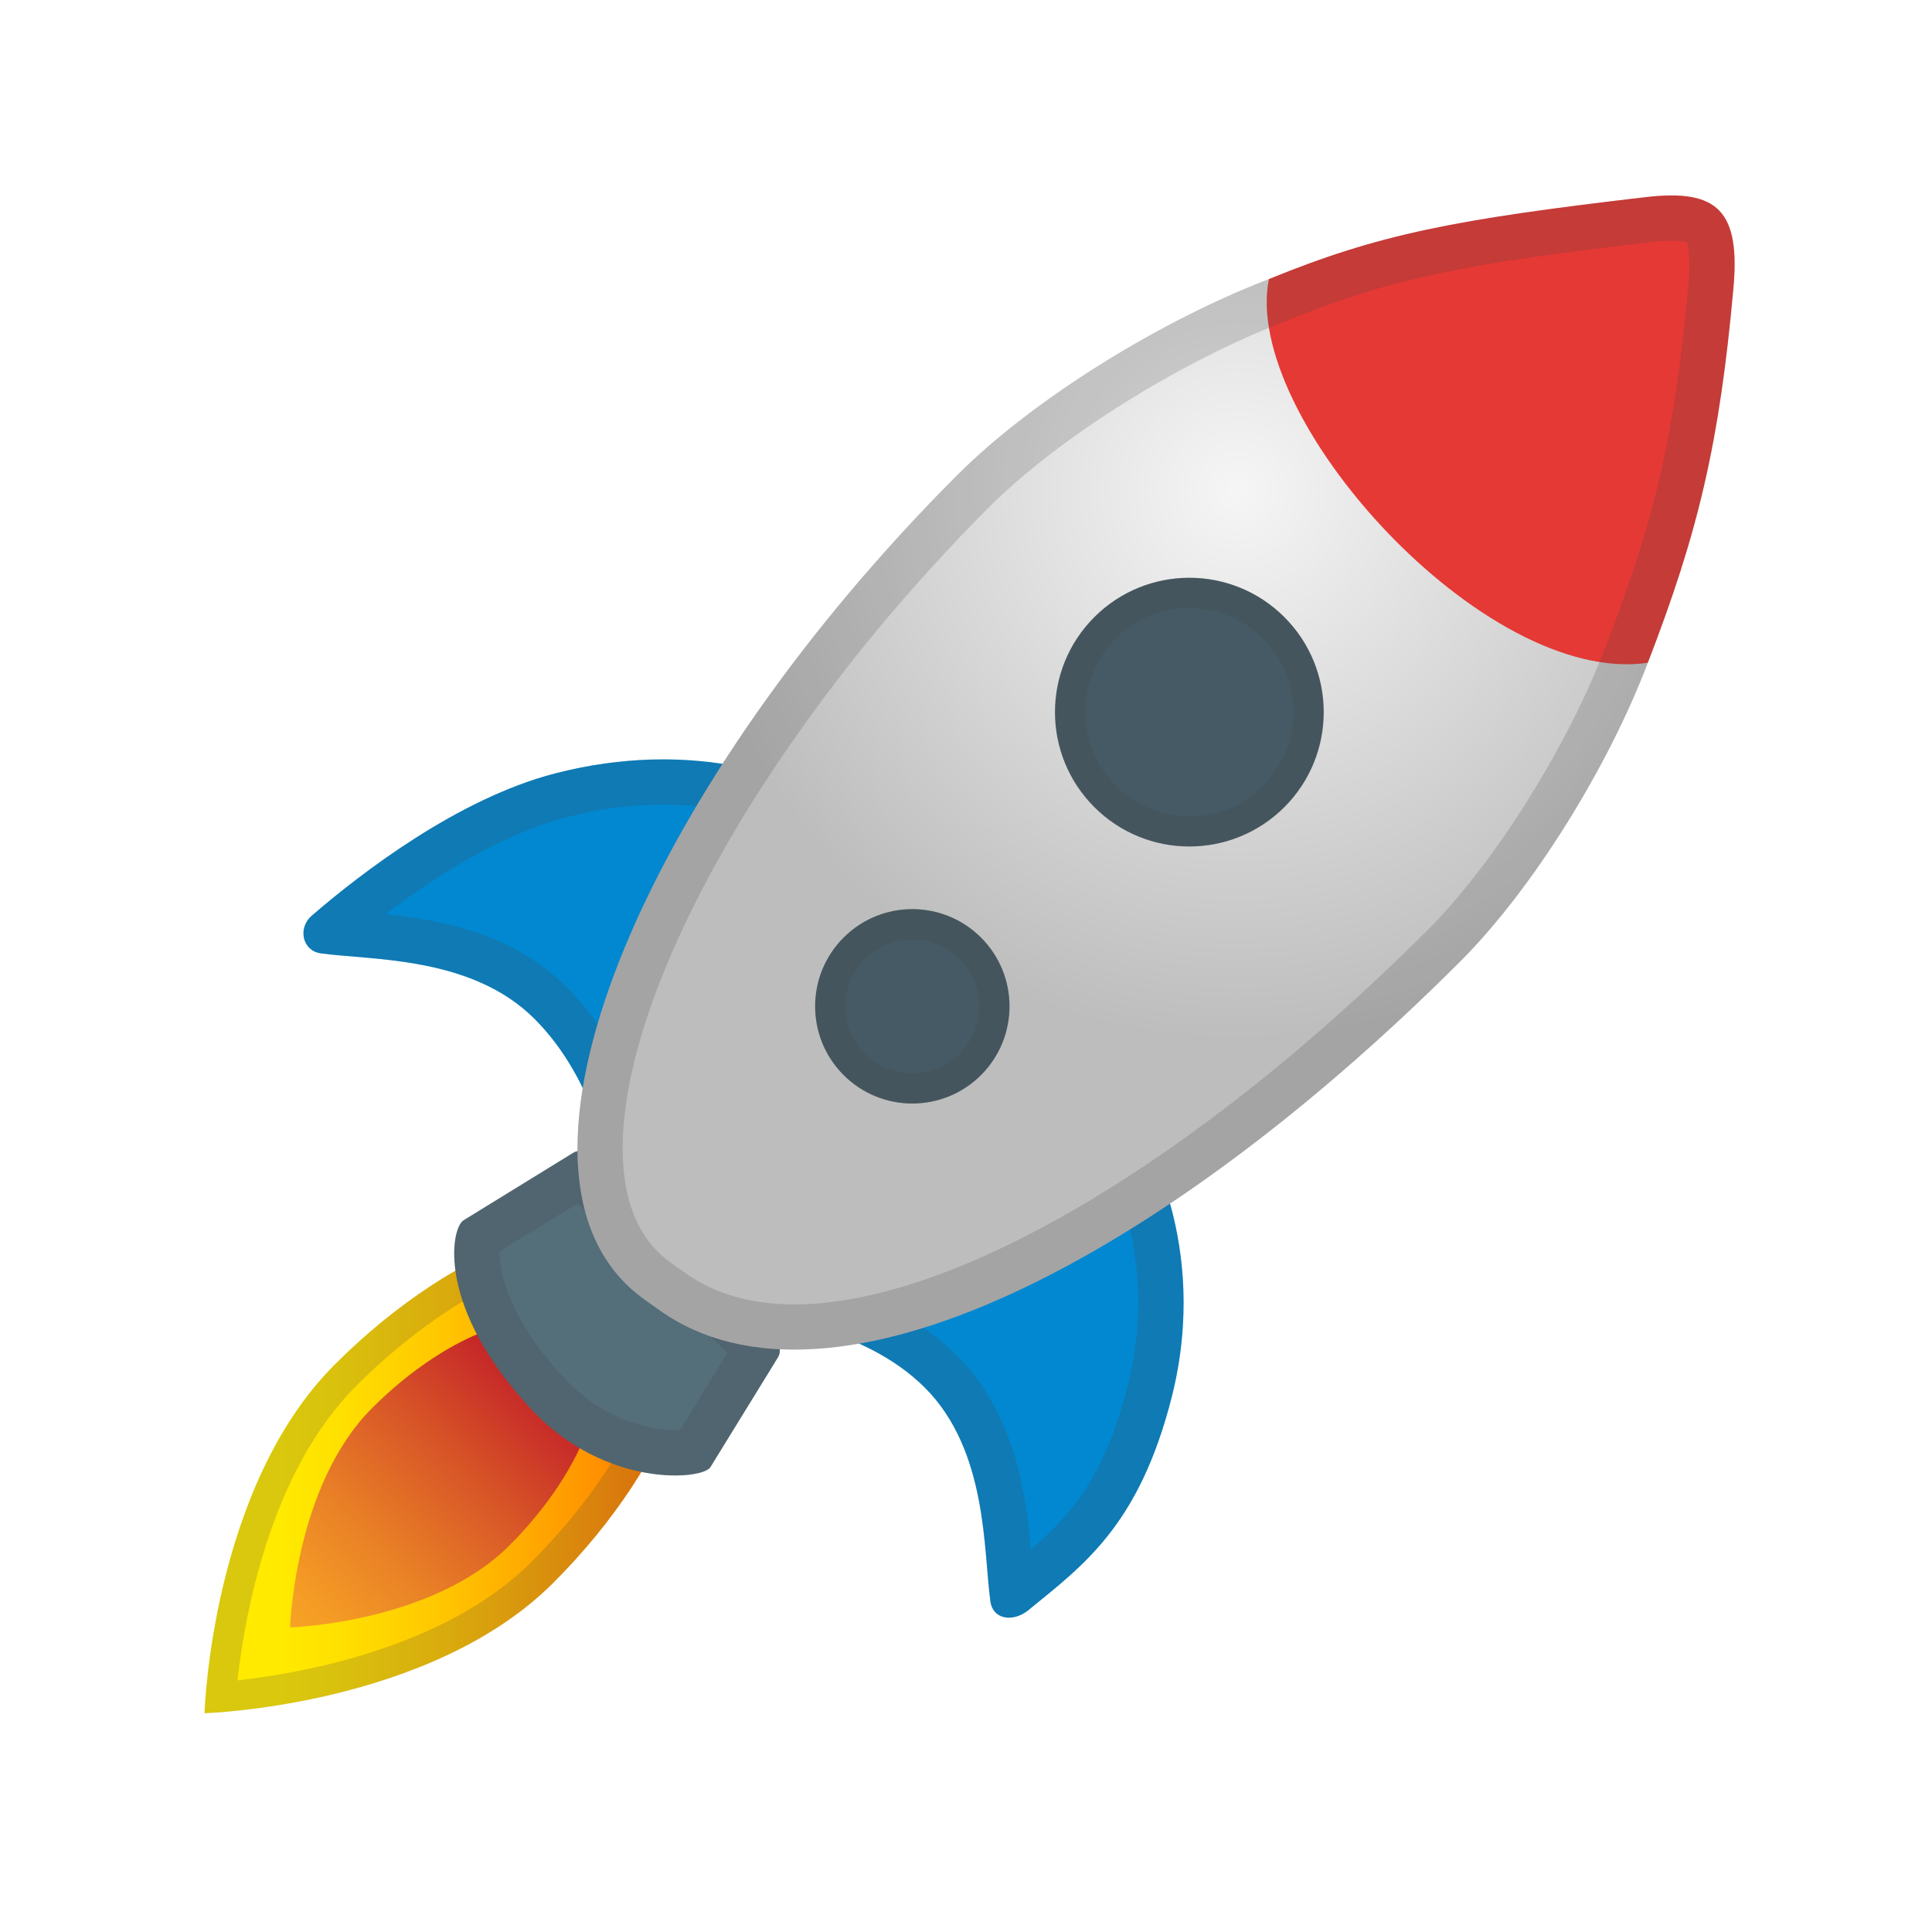
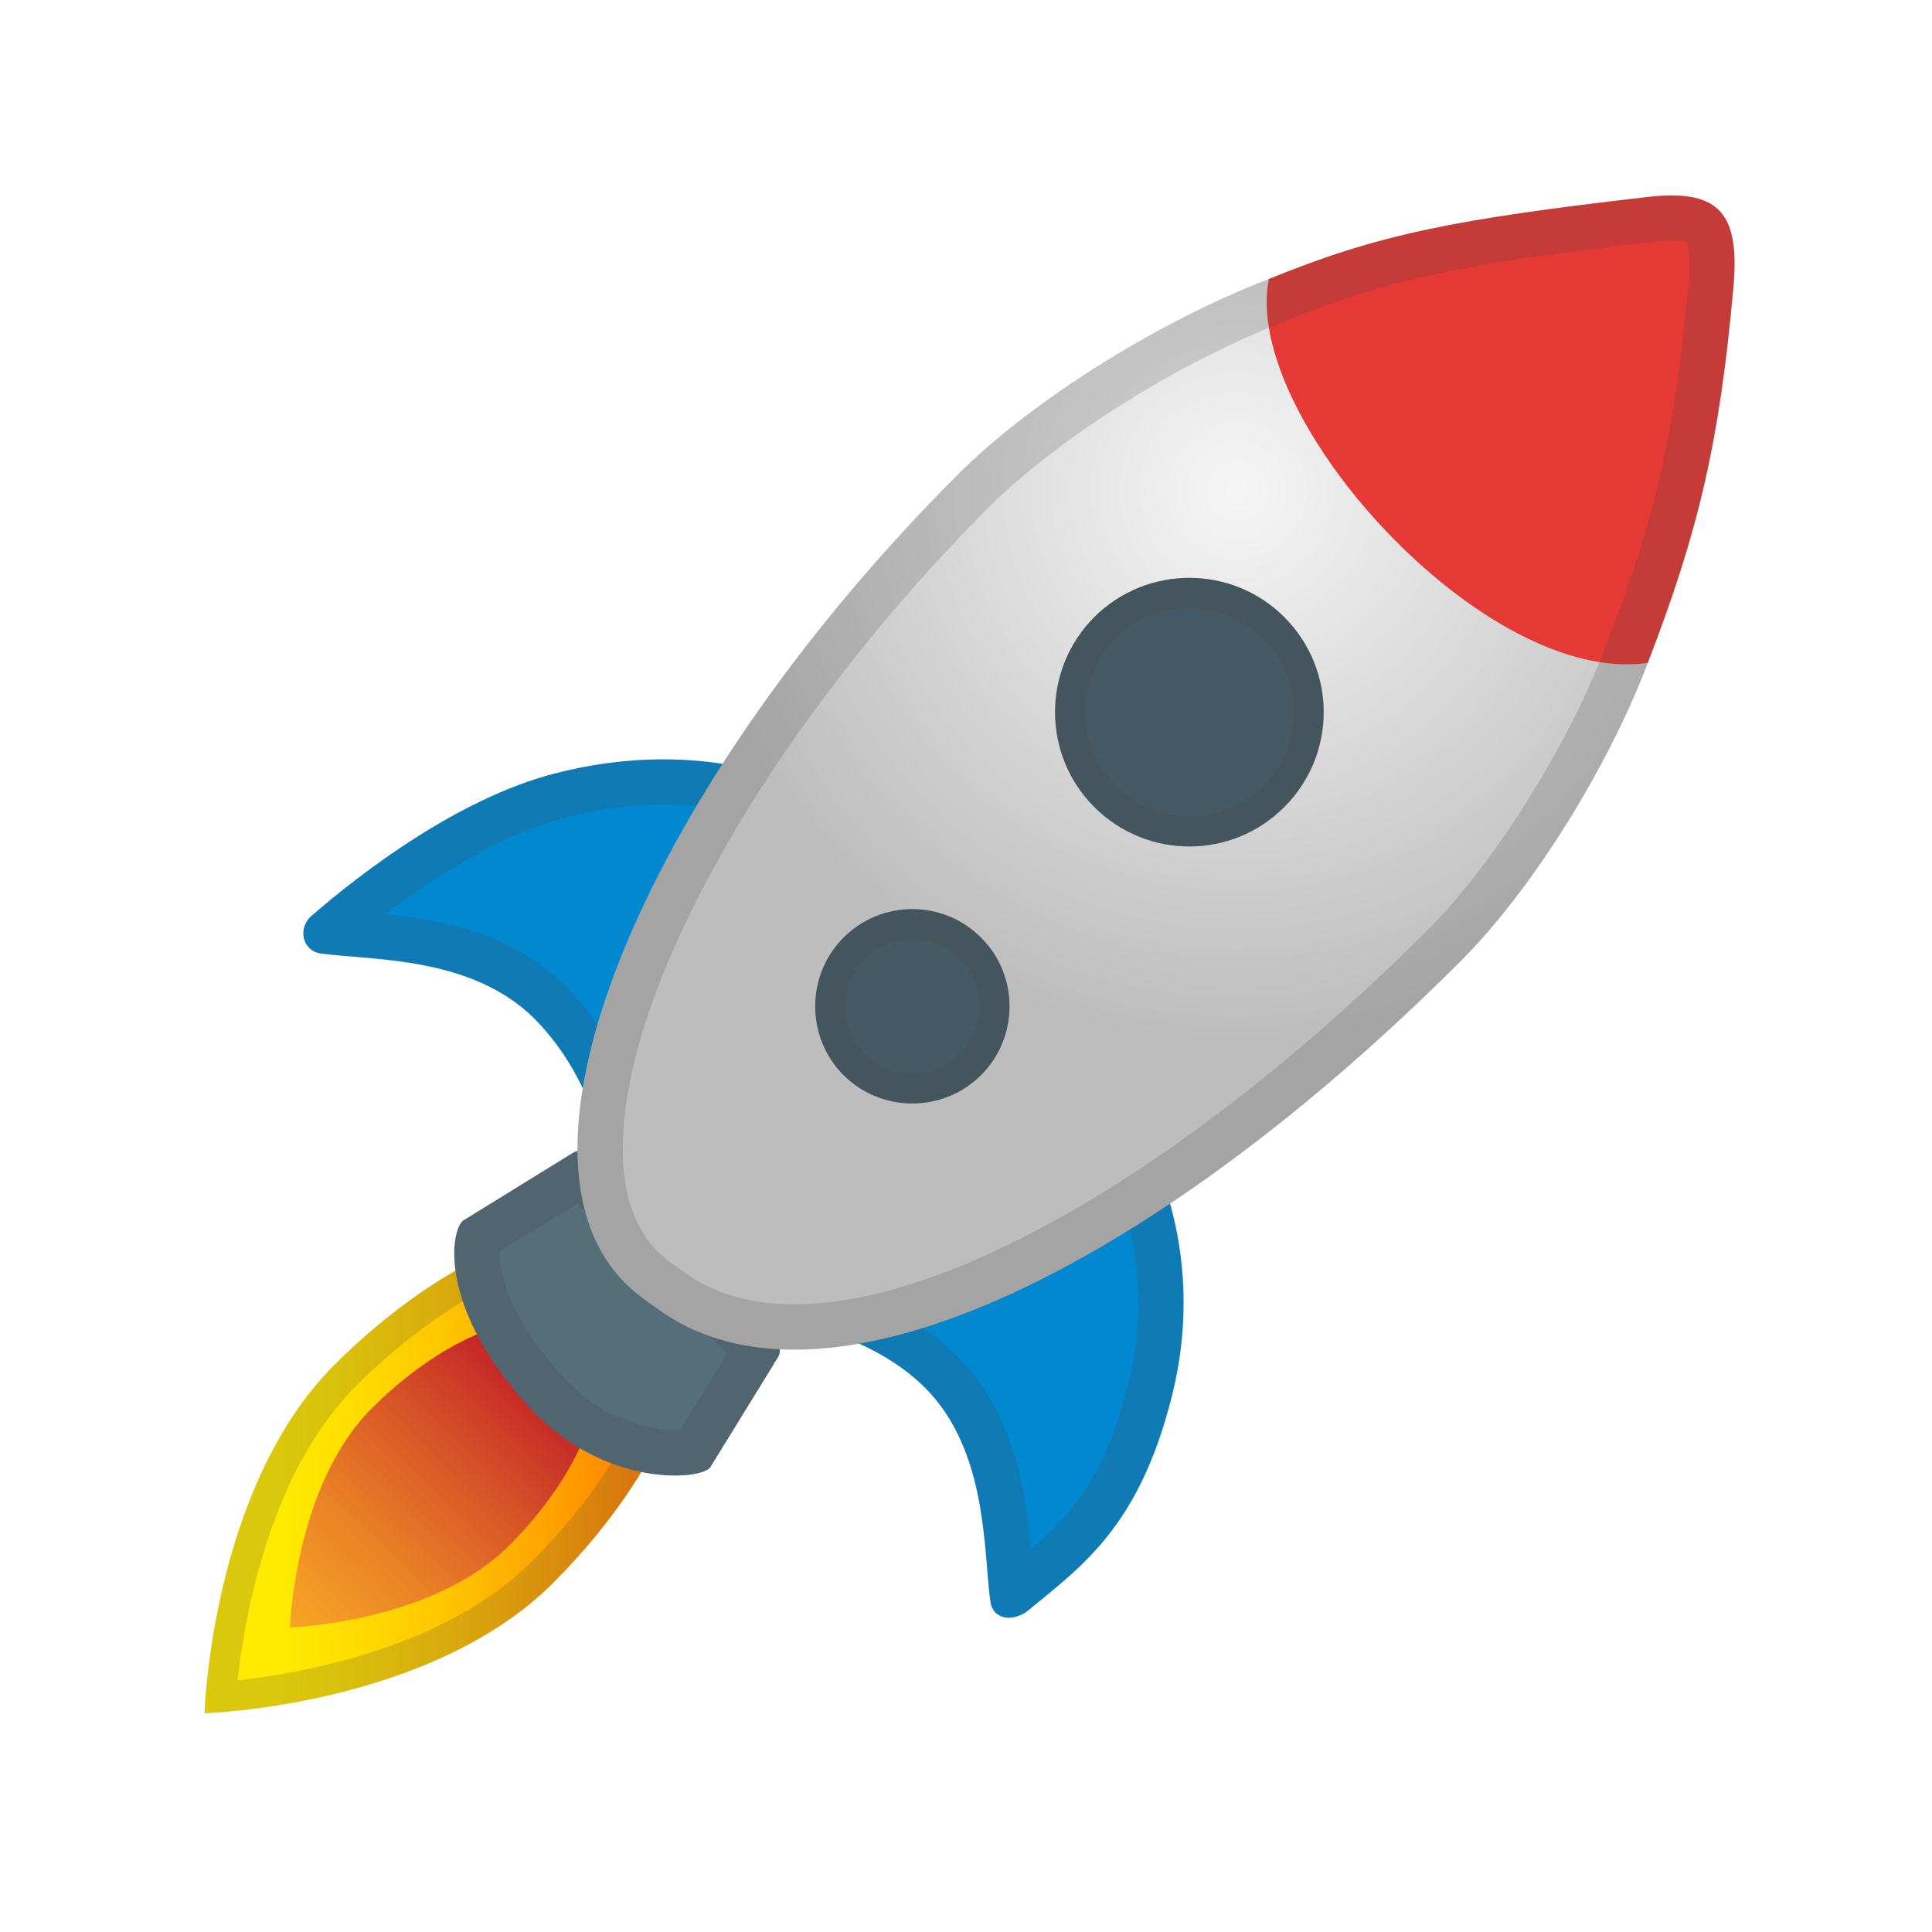
- <svg xmlns="http://www.w3.org/2000/svg" width="128" height="128" style="enable-background:new 0 0 128 128;">
-   <linearGradient id="SVGID_1_" gradientTransform="matrix(-1 0 0 1 128.4633 0)" gradientUnits="userSpaceOnUse" x1="82.576" x2="114.919" y1="97.328" y2="97.328">
-     <stop offset="0" style="stop-color:#FF6D00" />
-     <stop offset="0.249" style="stop-color:#FF9B00" />
-     <stop offset="0.513" style="stop-color:#FFC600" />
-     <stop offset="0.721" style="stop-color:#FFE000" />
-     <stop offset="0.844" style="stop-color:#FFEA00" />
-   </linearGradient>
-   <path d="M22.17,90.41c-8.18,8.18-8.62,23.09-8.62,23.09s14.9-0.44,23.09-8.62s11.58-18.05,7.58-22.04 C40.22,78.84,30.35,82.23,22.17,90.41z" style="fill:url(#SVGID_1_);" />
-   <g style="opacity:0.2;">
-     <path d="M39.55,83.16c1.43,0,2.52,0.37,3.25,1.09c2.75,2.75,0.31,11.32-7.58,19.22 c-5.7,5.7-15.19,7.38-19.49,7.86c0.48-4.3,2.16-13.79,7.85-19.49C28.85,86.56,35.12,83.16,39.55,83.16 M39.55,81.16 c-4.81,0-11.53,3.4-17.38,9.26c-8.18,8.18-8.62,23.09-8.62,23.09s14.9-0.44,23.09-8.62s11.58-18.05,7.58-22.04 C43.08,81.69,41.47,81.16,39.55,81.16L39.55,81.16z" style="fill:#424242;" />
-   </g>
-   <linearGradient id="SVGID_2_" gradientTransform="matrix(-1 0 0 1 128.4633 0)" gradientUnits="userSpaceOnUse" x1="93.545" x2="110.295" y1="91.956" y2="109.206">
-     <stop offset="4.447477e-03" style="stop-color:#C62828" />
-     <stop offset="0.271" style="stop-color:#D75327" />
-     <stop offset="0.598" style="stop-color:#E98126" />
-     <stop offset="0.85" style="stop-color:#F59D25" />
-     <stop offset="0.995" style="stop-color:#F9A825" />
-   </linearGradient>
-   <path d="M24.65,93.29c-5.15,5.15-5.43,14.53-5.43,14.53s9.38-0.28,14.53-5.43 c5.15-5.15,7.29-11.37,4.77-13.88S29.81,88.13,24.65,93.29z" style="fill:url(#SVGID_2_);" />
-   <path d="M35.21,93.38c4.9,5.23,11.33,4.68,11.86,3.82l4.48-7.28c0.27-0.44,0.02-1.14-0.17-1.32L39.29,76.51 c-0.19-0.19-0.86-0.41-1.3-0.14l-7.28,4.48C29.86,81.38,28.9,86.63,35.21,93.38z" style="fill:#546E7A;" />
-   <path d="M68.13,106.68c-1,0.81-2.34,0.63-2.51-0.57c-0.47-3.32-0.16-9.99-4.34-14.17 c-4.08-4.08-10.71-4.68-10.71-4.68l24.96-12.3c0,0,4.7,7.25,2.11,17.57C75.48,101.06,71.79,103.69,68.13,106.68z" style="fill:#0288D1;" />
-   <g style="opacity:0.2;">
-     <path d="M74.12,78.99c0.18,0.49,0.37,1.05,0.54,1.67c0.68,2.48,1.25,6.43,0.06,11.13 c-1.51,6.02-3.77,8.6-6.42,10.86c-0.34-3.82-1.08-9.02-4.91-12.84c-1.4-1.4-3.04-2.46-4.65-3.25L74.12,78.99 M75.52,74.96 l-24.96,12.3c0,0,6.64,0.61,10.71,4.68c4.18,4.18,3.87,10.85,4.34,14.17c0.1,0.71,0.62,1.07,1.23,1.07c0.42,0,0.88-0.17,1.28-0.5 c3.66-2.99,7.35-5.62,9.5-14.15C80.23,82.2,75.52,74.96,75.52,74.96L75.52,74.96z" style="fill:#424242;" />
-   </g>
-   <path d="M20.67,60.65c-0.98,0.84-0.63,2.34,0.57,2.51c3.32,0.47,9.99,0.16,14.17,4.34 c4.08,4.08,4.93,9.86,4.93,9.86L52.4,51.83c0,0-6.38-2.99-15.66-0.58C30.34,52.92,23.99,57.79,20.67,60.65z" style="fill:#0288D1;" />
-   <g style="opacity:0.2;">
-     <path d="M43.94,53.31c1.67,0,3.11,0.18,4.25,0.4l-7.5,15.9c-0.8-1.43-1.83-2.9-3.16-4.22 c-3.55-3.55-8.27-4.44-11.99-4.82c3.23-2.46,7.62-5.28,11.94-6.41C39.64,53.59,41.81,53.31,43.94,53.31 M43.94,50.31 c-2.11,0-4.54,0.25-7.2,0.94c-6.4,1.67-12.74,6.54-16.06,9.4c-0.98,0.84-0.63,2.34,0.57,2.51c3.32,0.47,9.99,0.16,14.17,4.34 c4.08,4.08,4.93,9.86,4.93,9.86L52.4,51.83C52.4,51.83,49.16,50.31,43.94,50.31L43.94,50.31z" style="fill:#424242;" />
-   </g>
-   <g style="opacity:0.2;">
-     <path d="M38.27,79.73l9.92,9.92l-3.13,5.09c-0.1,0.01-0.21,0.01-0.33,0.01c-0.97,0-4.35-0.25-7.33-3.43 c-3.77-4.03-4.36-7.18-4.31-8.41L38.27,79.73 M38.48,76.24c-0.17,0-0.34,0.04-0.49,0.12l-7.28,4.48 c-0.86,0.53-1.82,5.78,4.49,12.53c3.21,3.43,7.08,4.38,9.52,4.38c1.28,0,2.16-0.26,2.34-0.56l4.48-7.28 c0.27-0.44,0.02-1.14-0.17-1.32L39.29,76.51C39.17,76.39,38.83,76.24,38.48,76.24L38.48,76.24z" style="fill:#424242;" />
-   </g>
-   <g>
-     <radialGradient id="SVGID_3_" cx="46.5" cy="32.5" gradientTransform="matrix(-1 0 0 1 128.4633 0)" gradientUnits="userSpaceOnUse" r="36.473">
-       <stop offset="0.011" style="stop-color:#F5F5F5" />
-       <stop offset="1" style="stop-color:#BDBDBD" />
+ <svg xmlns="http://www.w3.org/2000/svg" xmlns:xlink="http://www.w3.org/1999/xlink" width="30px" height="30px" viewBox="0 0 30 30" version="1.1">
+   <defs>
+     <linearGradient id="linear0" gradientUnits="userSpaceOnUse" x1="82.576" y1="97.328" x2="114.919" y2="97.328" gradientTransform="matrix(-0.234375,0,0,0.234375,30.10859,0)">
+       <stop offset="0" style="stop-color:rgb(100%,42.745%,0%);stop-opacity:1;" />
+       <stop offset="0.249" style="stop-color:rgb(100%,60.784%,0%);stop-opacity:1;" />
+       <stop offset="0.513" style="stop-color:rgb(100%,77.647%,0%);stop-opacity:1;" />
+       <stop offset="0.721" style="stop-color:rgb(100%,87.843%,0%);stop-opacity:1;" />
+       <stop offset="0.844" style="stop-color:rgb(100%,91.765%,0%);stop-opacity:1;" />
+     </linearGradient>
+     <filter id="alpha" filterUnits="objectBoundingBox" x="0%" y="0%" width="100%" height="100%">
+       <feColorMatrix type="matrix" in="SourceGraphic" values="0 0 0 0 1 0 0 0 0 1 0 0 0 0 1 0 0 0 1 0" />
+     </filter>
+     <mask id="mask0">
+       <g filter="url(#alpha)">
+         <rect x="0" y="0" width="30" height="30" style="fill:rgb(0%,0%,0%);fill-opacity:0.2;stroke:none;" />
+       </g>
+     </mask>
+     <clipPath id="clip1">
+       <rect x="0" y="0" width="30" height="30" />
+     </clipPath>
+     <g id="surface5" clip-path="url(#clip1)">
+       <path style=" stroke:none;fill-rule:nonzero;fill:rgb(25.882%,25.882%,25.882%);fill-opacity:1;" d="M 9.27 19.492 C 9.605 19.492 9.859 19.578 10.031 19.746 C 10.676 20.391 10.105 22.398 8.254 24.25 C 6.918 25.586 4.695 25.98 3.688 26.094 C 3.801 25.086 4.191 22.859 5.527 21.523 C 6.762 20.289 8.23 19.492 9.27 19.492 M 9.27 19.023 C 8.141 19.023 6.566 19.82 5.195 21.191 C 3.277 23.109 3.176 26.605 3.176 26.605 C 3.176 26.605 6.668 26.5 8.586 24.582 C 10.508 22.668 11.301 20.352 10.363 19.418 C 10.098 19.145 9.719 19.023 9.27 19.023 Z M 9.27 19.023 " />
+     </g>
+     <linearGradient id="linear1" gradientUnits="userSpaceOnUse" x1="93.545" y1="91.956" x2="110.295" y2="109.206" gradientTransform="matrix(-0.234375,0,0,0.234375,30.10859,0)">
+       <stop offset="0.004" style="stop-color:rgb(77.647%,15.686%,15.686%);stop-opacity:1;" />
+       <stop offset="0.271" style="stop-color:rgb(84.314%,32.549%,15.294%);stop-opacity:1;" />
+       <stop offset="0.598" style="stop-color:rgb(91.373%,50.588%,14.902%);stop-opacity:1;" />
+       <stop offset="0.85" style="stop-color:rgb(96.078%,61.569%,14.51%);stop-opacity:1;" />
+       <stop offset="0.995" style="stop-color:rgb(97.647%,65.882%,14.51%);stop-opacity:1;" />
+     </linearGradient>
+     <mask id="mask1">
+       <g filter="url(#alpha)">
+         <rect x="0" y="0" width="30" height="30" style="fill:rgb(0%,0%,0%);fill-opacity:0.2;stroke:none;" />
+       </g>
+     </mask>
+     <clipPath id="clip2">
+       <rect x="0" y="0" width="30" height="30" />
+     </clipPath>
+     <g id="surface8" clip-path="url(#clip2)">
+       <path style=" stroke:none;fill-rule:nonzero;fill:rgb(25.882%,25.882%,25.882%);fill-opacity:1;" d="M 17.371 18.512 C 17.414 18.629 17.457 18.758 17.5 18.906 C 17.656 19.484 17.793 20.41 17.512 21.512 C 17.16 22.926 16.629 23.527 16.008 24.059 C 15.93 23.164 15.754 21.945 14.855 21.051 C 14.527 20.723 14.145 20.473 13.766 20.289 L 17.371 18.512 M 17.699 17.57 L 11.852 20.453 C 11.852 20.453 13.406 20.594 14.359 21.547 C 15.34 22.527 15.266 24.09 15.379 24.871 C 15.402 25.035 15.523 25.121 15.664 25.121 C 15.766 25.121 15.871 25.082 15.965 25.004 C 16.824 24.301 17.688 23.688 18.191 21.688 C 18.805 19.266 17.699 17.57 17.699 17.57 Z M 17.699 17.57 " />
+     </g>
+     <mask id="mask2">
+       <g filter="url(#alpha)">
+         <rect x="0" y="0" width="30" height="30" style="fill:rgb(0%,0%,0%);fill-opacity:0.2;stroke:none;" />
+       </g>
+     </mask>
+     <clipPath id="clip3">
+       <rect x="0" y="0" width="30" height="30" />
+     </clipPath>
+     <g id="surface11" clip-path="url(#clip3)">
+       <path style=" stroke:none;fill-rule:nonzero;fill:rgb(25.882%,25.882%,25.882%);fill-opacity:1;" d="M 10.297 12.496 C 10.691 12.496 11.027 12.535 11.293 12.59 L 9.535 16.316 C 9.348 15.98 9.109 15.637 8.797 15.324 C 7.965 14.492 6.859 14.285 5.984 14.195 C 6.742 13.621 7.773 12.957 8.785 12.695 C 9.289 12.559 9.801 12.496 10.297 12.496 M 10.297 11.793 C 9.805 11.793 9.234 11.852 8.609 12.012 C 7.109 12.402 5.625 13.543 4.848 14.215 C 4.617 14.41 4.699 14.762 4.98 14.805 C 5.758 14.914 7.32 14.84 8.301 15.82 C 9.258 16.777 9.457 18.133 9.457 18.133 L 12.281 12.148 C 12.281 12.148 11.523 11.793 10.297 11.793 Z M 10.297 11.793 " />
+     </g>
+     <mask id="mask3">
+       <g filter="url(#alpha)">
+         <rect x="0" y="0" width="30" height="30" style="fill:rgb(0%,0%,0%);fill-opacity:0.2;stroke:none;" />
+       </g>
+     </mask>
+     <clipPath id="clip4">
+       <rect x="0" y="0" width="30" height="30" />
+     </clipPath>
+     <g id="surface14" clip-path="url(#clip4)">
+       <path style=" stroke:none;fill-rule:nonzero;fill:rgb(25.882%,25.882%,25.882%);fill-opacity:1;" d="M 8.969 18.688 L 11.293 21.012 L 10.562 22.203 C 10.539 22.207 10.512 22.207 10.484 22.207 C 10.258 22.207 9.465 22.148 8.766 21.402 C 7.883 20.457 7.742 19.719 7.754 19.434 L 8.969 18.688 M 9.02 17.867 C 8.98 17.867 8.938 17.879 8.902 17.898 L 7.199 18.945 C 6.996 19.07 6.77 20.301 8.25 21.883 C 9.004 22.688 9.91 22.91 10.48 22.91 C 10.781 22.91 10.988 22.848 11.031 22.777 L 12.078 21.074 C 12.145 20.969 12.086 20.805 12.039 20.762 L 9.207 17.934 C 9.18 17.902 9.102 17.867 9.02 17.867 Z M 9.02 17.867 " />
+     </g>
+     <radialGradient id="radial0" gradientUnits="userSpaceOnUse" cx="46.5" cy="32.5" fx="46.5" fy="32.5" r="36.473" gradientTransform="matrix(-0.234375,0,0,0.234375,30.10859,0)">
+       <stop offset="0.011" style="stop-color:rgb(96.078%,96.078%,96.078%);stop-opacity:1;" />
+       <stop offset="1" style="stop-color:rgb(74.118%,74.118%,74.118%);stop-opacity:1;" />
    </radialGradient>
-     <path d="M84.07,18.49c4.05,1.86,9.51,5.06,14.72,10.27c1.84,1.84,3.41,3.72,4.77,5.56 c2.63,3.55,4.43,6.94,5.61,9.59c-2.63,6.91-7.59,14.95-12.44,19.8C76.92,83.52,55.04,94.83,43.72,86.82 c-0.66-0.47-1.31-0.9-1.9-1.43c-9.71-8.73,1.41-33.72,21.61-53.92C68.5,26.4,76.95,21.22,84.07,18.49z" style="fill:url(#SVGID_3_);" />
-   </g>
-   <ellipse cx="78.8" cy="47.18" rx="8.9" ry="8.9" style="fill:#455A64;" transform="matrix(0.7071 -0.7071 0.7071 0.7071 -10.2835 69.5377)" />
-   <g style="opacity:0.2;">
-     <path d="M78.8,40.28c1.84,0,3.58,0.72,4.88,2.02c1.3,1.3,2.02,3.04,2.02,4.88s-0.72,3.58-2.02,4.88 c-1.3,1.3-3.04,2.02-4.88,2.02c-1.84,0-3.58-0.72-4.88-2.02c-2.69-2.69-2.69-7.07,0-9.76C75.22,41,76.95,40.28,78.8,40.28 M78.8,38.28c-2.28,0-4.56,0.87-6.3,2.61c-3.48,3.48-3.48,9.11,0,12.59c1.74,1.74,4.02,2.61,6.3,2.61c2.28,0,4.56-0.87,6.3-2.61 c3.48-3.48,3.48-9.11,0-12.59C83.36,39.15,81.08,38.28,78.8,38.28L78.8,38.28z" style="fill:#424242;" />
-   </g>
-   <ellipse cx="60.44" cy="66.67" rx="6.44" ry="6.44" style="fill:#455A64;" transform="matrix(0.7071 -0.7071 0.7071 0.7071 -29.4355 62.2666)" />
-   <path d="M84.07,18.49c-1.85,9.13,14.27,27.01,25.1,25.42c3.37-8.71,4.75-14.62,5.67-24.79 c0.47-5.15-1.04-6.62-5.81-6.06C96.38,14.54,91.38,15.5,84.07,18.49z" style="fill:#E53935;" />
-   <g style="opacity:0.2;">
-     <path d="M110.74,15.95L110.74,15.95c0.6,0,0.9,0.07,1.01,0.11c0.08,0.18,0.28,0.88,0.11,2.79 c-0.89,9.85-2.17,15.45-5.48,23.99C103.84,49.49,99,57.2,94.61,61.59C79.3,76.9,63.22,86.42,52.64,86.42 c-2.85,0-5.27-0.69-7.19-2.05l-0.33-0.23c-0.51-0.35-0.94-0.66-1.3-0.98c-1.62-1.46-2.48-3.69-2.56-6.63 c-0.28-10.7,9.7-28.36,24.28-42.94c4.57-4.57,12.63-9.63,19.59-12.29c0.02-0.01,0.04-0.02,0.06-0.03 c7.07-2.89,11.99-3.8,24.17-5.23C109.89,15.98,110.35,15.95,110.74,15.95 M110.74,12.95c-0.52,0-1.08,0.04-1.71,0.11 c-12.65,1.48-17.65,2.44-24.96,5.43c-7.12,2.72-15.57,7.9-20.64,12.97c-20.2,20.2-31.32,45.19-21.61,53.92 c0.58,0.52,1.23,0.96,1.9,1.43c2.5,1.77,5.52,2.6,8.92,2.6c11.98,0,28.66-10.27,44.1-25.7c4.85-4.85,9.81-12.89,12.44-19.8 c3.37-8.71,4.75-14.62,5.67-24.79C115.24,14.65,114.16,12.95,110.74,12.95L110.74,12.95z" style="fill:#424242;" />
-   </g>
-   <g style="opacity:0.2;">
-     <path d="M60.44,62.23c1.19,0,2.3,0.46,3.14,1.3c0.84,0.84,1.3,1.95,1.3,3.14c0,1.19-0.46,2.3-1.3,3.14 s-1.95,1.3-3.14,1.3c-1.19,0-2.3-0.46-3.14-1.3c-0.84-0.84-1.3-1.95-1.3-3.14c0-1.19,0.46-2.3,1.3-3.14 C58.15,62.69,59.26,62.23,60.44,62.23 M60.44,60.23c-1.65,0-3.29,0.63-4.55,1.89c-2.51,2.51-2.51,6.59,0,9.1 c1.26,1.26,2.9,1.89,4.55,1.89s3.29-0.63,4.55-1.89c2.51-2.51,2.51-6.59,0-9.1C63.74,60.86,62.09,60.23,60.44,60.23L60.44,60.23z" style="fill:#424242;" />
+     <mask id="mask4">
+       <g filter="url(#alpha)">
+         <rect x="0" y="0" width="30" height="30" style="fill:rgb(0%,0%,0%);fill-opacity:0.2;stroke:none;" />
+       </g>
+     </mask>
+     <clipPath id="clip5">
+       <rect x="0" y="0" width="30" height="30" />
+     </clipPath>
+     <g id="surface17" clip-path="url(#clip5)">
+       <path style=" stroke:none;fill-rule:nonzero;fill:rgb(25.882%,25.882%,25.882%);fill-opacity:1;" d="M 18.469 9.441 C 18.898 9.441 19.309 9.609 19.613 9.914 C 19.918 10.219 20.086 10.625 20.086 11.059 C 20.086 11.488 19.918 11.898 19.613 12.203 C 19.309 12.508 18.898 12.676 18.469 12.676 C 18.039 12.676 17.629 12.508 17.324 12.203 C 16.695 11.57 16.695 10.543 17.324 9.914 C 17.629 9.609 18.035 9.441 18.469 9.441 M 18.469 8.973 C 17.934 8.973 17.398 9.176 16.992 9.582 C 16.176 10.398 16.176 11.719 16.992 12.535 C 17.398 12.941 17.934 13.145 18.469 13.145 C 19.004 13.145 19.539 12.941 19.945 12.535 C 20.762 11.719 20.762 10.398 19.945 9.582 C 19.539 9.176 19.004 8.973 18.469 8.973 Z M 18.469 8.973 " />
+     </g>
+     <mask id="mask5">
+       <g filter="url(#alpha)">
+         <rect x="0" y="0" width="30" height="30" style="fill:rgb(0%,0%,0%);fill-opacity:0.2;stroke:none;" />
+       </g>
+     </mask>
+     <clipPath id="clip6">
+       <rect x="0" y="0" width="30" height="30" />
+     </clipPath>
+     <g id="surface20" clip-path="url(#clip6)">
+       <path style=" stroke:none;fill-rule:nonzero;fill:rgb(25.882%,25.882%,25.882%);fill-opacity:1;" d="M 25.953 3.738 C 26.094 3.738 26.164 3.754 26.191 3.766 C 26.211 3.805 26.258 3.969 26.219 4.418 C 26.008 6.727 25.707 8.039 24.934 10.039 C 24.336 11.598 23.203 13.406 22.176 14.434 C 18.586 18.023 14.816 20.254 12.336 20.254 C 11.668 20.254 11.102 20.094 10.652 19.773 L 10.574 19.719 C 10.457 19.637 10.355 19.566 10.27 19.492 C 9.891 19.148 9.688 18.625 9.672 17.938 C 9.605 15.43 11.945 11.289 15.359 7.871 C 16.434 6.801 18.32 5.617 19.953 4.992 C 19.957 4.988 19.961 4.988 19.965 4.984 C 21.625 4.309 22.777 4.094 25.633 3.758 C 25.754 3.746 25.863 3.738 25.953 3.738 M 25.953 3.035 C 25.832 3.035 25.703 3.043 25.555 3.062 C 22.59 3.406 21.418 3.633 19.703 4.332 C 18.035 4.973 16.055 6.184 14.867 7.375 C 10.133 12.109 7.527 17.965 9.801 20.012 C 9.938 20.133 10.09 20.234 10.246 20.348 C 10.832 20.762 11.539 20.957 12.336 20.957 C 15.145 20.957 19.055 18.547 22.672 14.934 C 23.809 13.797 24.973 11.91 25.59 10.293 C 26.379 8.25 26.703 6.863 26.918 4.48 C 27.008 3.434 26.758 3.035 25.953 3.035 Z M 25.953 3.035 " />
+     </g>
+     <mask id="mask6">
+       <g filter="url(#alpha)">
+         <rect x="0" y="0" width="30" height="30" style="fill:rgb(0%,0%,0%);fill-opacity:0.2;stroke:none;" />
+       </g>
+     </mask>
+     <clipPath id="clip7">
+       <rect x="0" y="0" width="30" height="30" />
+     </clipPath>
+     <g id="surface23" clip-path="url(#clip7)">
+       <path style=" stroke:none;fill-rule:nonzero;fill:rgb(25.882%,25.882%,25.882%);fill-opacity:1;" d="M 14.164 14.586 C 14.445 14.586 14.703 14.691 14.902 14.891 C 15.098 15.086 15.207 15.348 15.207 15.625 C 15.207 15.906 15.098 16.164 14.902 16.363 C 14.703 16.559 14.445 16.668 14.164 16.668 C 13.887 16.668 13.625 16.559 13.43 16.363 C 13.234 16.164 13.125 15.906 13.125 15.625 C 13.125 15.348 13.234 15.086 13.43 14.891 C 13.629 14.691 13.891 14.586 14.164 14.586 M 14.164 14.117 C 13.777 14.117 13.395 14.266 13.098 14.559 C 12.512 15.148 12.512 16.105 13.098 16.691 C 13.395 16.988 13.777 17.137 14.164 17.137 C 14.551 17.137 14.938 16.988 15.23 16.691 C 15.82 16.105 15.82 15.148 15.23 14.559 C 14.938 14.266 14.551 14.117 14.164 14.117 Z M 14.164 14.117 " />
+     </g>
+   </defs>
+   <g id="surface1">
+     <path style=" stroke:none;fill-rule:nonzero;fill:url(#linear0);" d="M 5.195 21.191 C 3.277 23.105 3.176 26.602 3.176 26.602 C 3.176 26.602 6.668 26.5 8.586 24.582 C 10.508 22.664 11.301 20.352 10.363 19.414 C 9.426 18.477 7.113 19.273 5.195 21.191 Z M 5.195 21.191 " />
+     <use xlink:href="#surface5" mask="url(#mask0)" />
+     <path style=" stroke:none;fill-rule:nonzero;fill:url(#linear1);" d="M 5.777 21.863 C 4.57 23.07 4.504 25.27 4.504 25.27 C 4.504 25.27 6.703 25.203 7.91 23.996 C 9.117 22.789 9.617 21.332 9.027 20.746 C 8.438 20.156 6.988 20.656 5.777 21.863 Z M 5.777 21.863 " />
+     <path style=" stroke:none;fill-rule:nonzero;fill:rgb(32.941%,43.137%,47.843%);fill-opacity:1;" d="M 8.254 21.887 C 9.402 23.113 10.906 22.984 11.031 22.781 L 12.082 21.074 C 12.145 20.973 12.086 20.809 12.043 20.766 L 9.207 17.934 C 9.164 17.887 9.008 17.836 8.902 17.898 L 7.199 18.949 C 7 19.074 6.773 20.305 8.254 21.887 Z M 8.254 21.887 " />
+     <path style=" stroke:none;fill-rule:nonzero;fill:rgb(0.784%,53.333%,81.961%);fill-opacity:1;" d="M 15.969 25.004 C 15.734 25.191 15.418 25.152 15.379 24.871 C 15.27 24.09 15.344 22.527 14.363 21.547 C 13.406 20.594 11.852 20.453 11.852 20.453 L 17.703 17.57 C 17.703 17.57 18.805 19.27 18.195 21.688 C 17.691 23.688 16.824 24.301 15.969 25.004 Z M 15.969 25.004 " />
+     <use xlink:href="#surface8" mask="url(#mask1)" />
+     <path style=" stroke:none;fill-rule:nonzero;fill:rgb(0.784%,53.333%,81.961%);fill-opacity:1;" d="M 4.844 14.215 C 4.613 14.41 4.695 14.762 4.977 14.805 C 5.758 14.914 7.32 14.84 8.301 15.82 C 9.254 16.777 9.453 18.133 9.453 18.133 L 12.281 12.148 C 12.281 12.148 10.785 11.445 8.609 12.012 C 7.109 12.402 5.621 13.543 4.844 14.215 Z M 4.844 14.215 " />
+     <use xlink:href="#surface11" mask="url(#mask2)" />
+     <use xlink:href="#surface14" mask="url(#mask3)" />
+     <path style=" stroke:none;fill-rule:nonzero;fill:url(#radial0);" d="M 19.703 4.332 C 20.652 4.77 21.934 5.52 23.152 6.742 C 23.586 7.172 23.953 7.613 24.273 8.043 C 24.887 8.875 25.309 9.672 25.586 10.293 C 24.969 11.91 23.809 13.797 22.672 14.934 C 18.027 19.574 12.898 22.227 10.246 20.348 C 10.094 20.238 9.941 20.137 9.801 20.012 C 7.527 17.969 10.133 12.109 14.867 7.375 C 16.055 6.188 18.035 4.973 19.703 4.332 Z M 19.703 4.332 " />
+     <path style=" stroke:none;fill-rule:nonzero;fill:rgb(27.059%,35.294%,39.216%);fill-opacity:1;" d="M 19.941 9.582 C 19.129 8.77 17.809 8.77 16.992 9.582 C 16.18 10.398 16.18 11.719 16.992 12.531 C 17.809 13.348 19.129 13.348 19.941 12.531 C 20.758 11.719 20.758 10.398 19.941 9.582 Z M 19.941 9.582 " />
+     <use xlink:href="#surface17" mask="url(#mask4)" />
+     <path style=" stroke:none;fill-rule:nonzero;fill:rgb(27.059%,35.294%,39.216%);fill-opacity:1;" d="M 15.234 14.559 C 14.645 13.969 13.688 13.969 13.098 14.559 C 12.512 15.148 12.512 16.105 13.098 16.695 C 13.688 17.281 14.645 17.281 15.234 16.695 C 15.824 16.105 15.824 15.148 15.234 14.559 Z M 15.234 14.559 " />
+     <path style=" stroke:none;fill-rule:nonzero;fill:rgb(89.804%,22.353%,20.784%);fill-opacity:1;" d="M 19.703 4.332 C 19.27 6.473 23.047 10.664 25.586 10.293 C 26.375 8.25 26.699 6.863 26.914 4.48 C 27.027 3.273 26.672 2.93 25.555 3.062 C 22.59 3.406 21.418 3.633 19.703 4.332 Z M 19.703 4.332 " />
+     <use xlink:href="#surface20" mask="url(#mask5)" />
+     <use xlink:href="#surface23" mask="url(#mask6)" />
  </g>
</svg>
